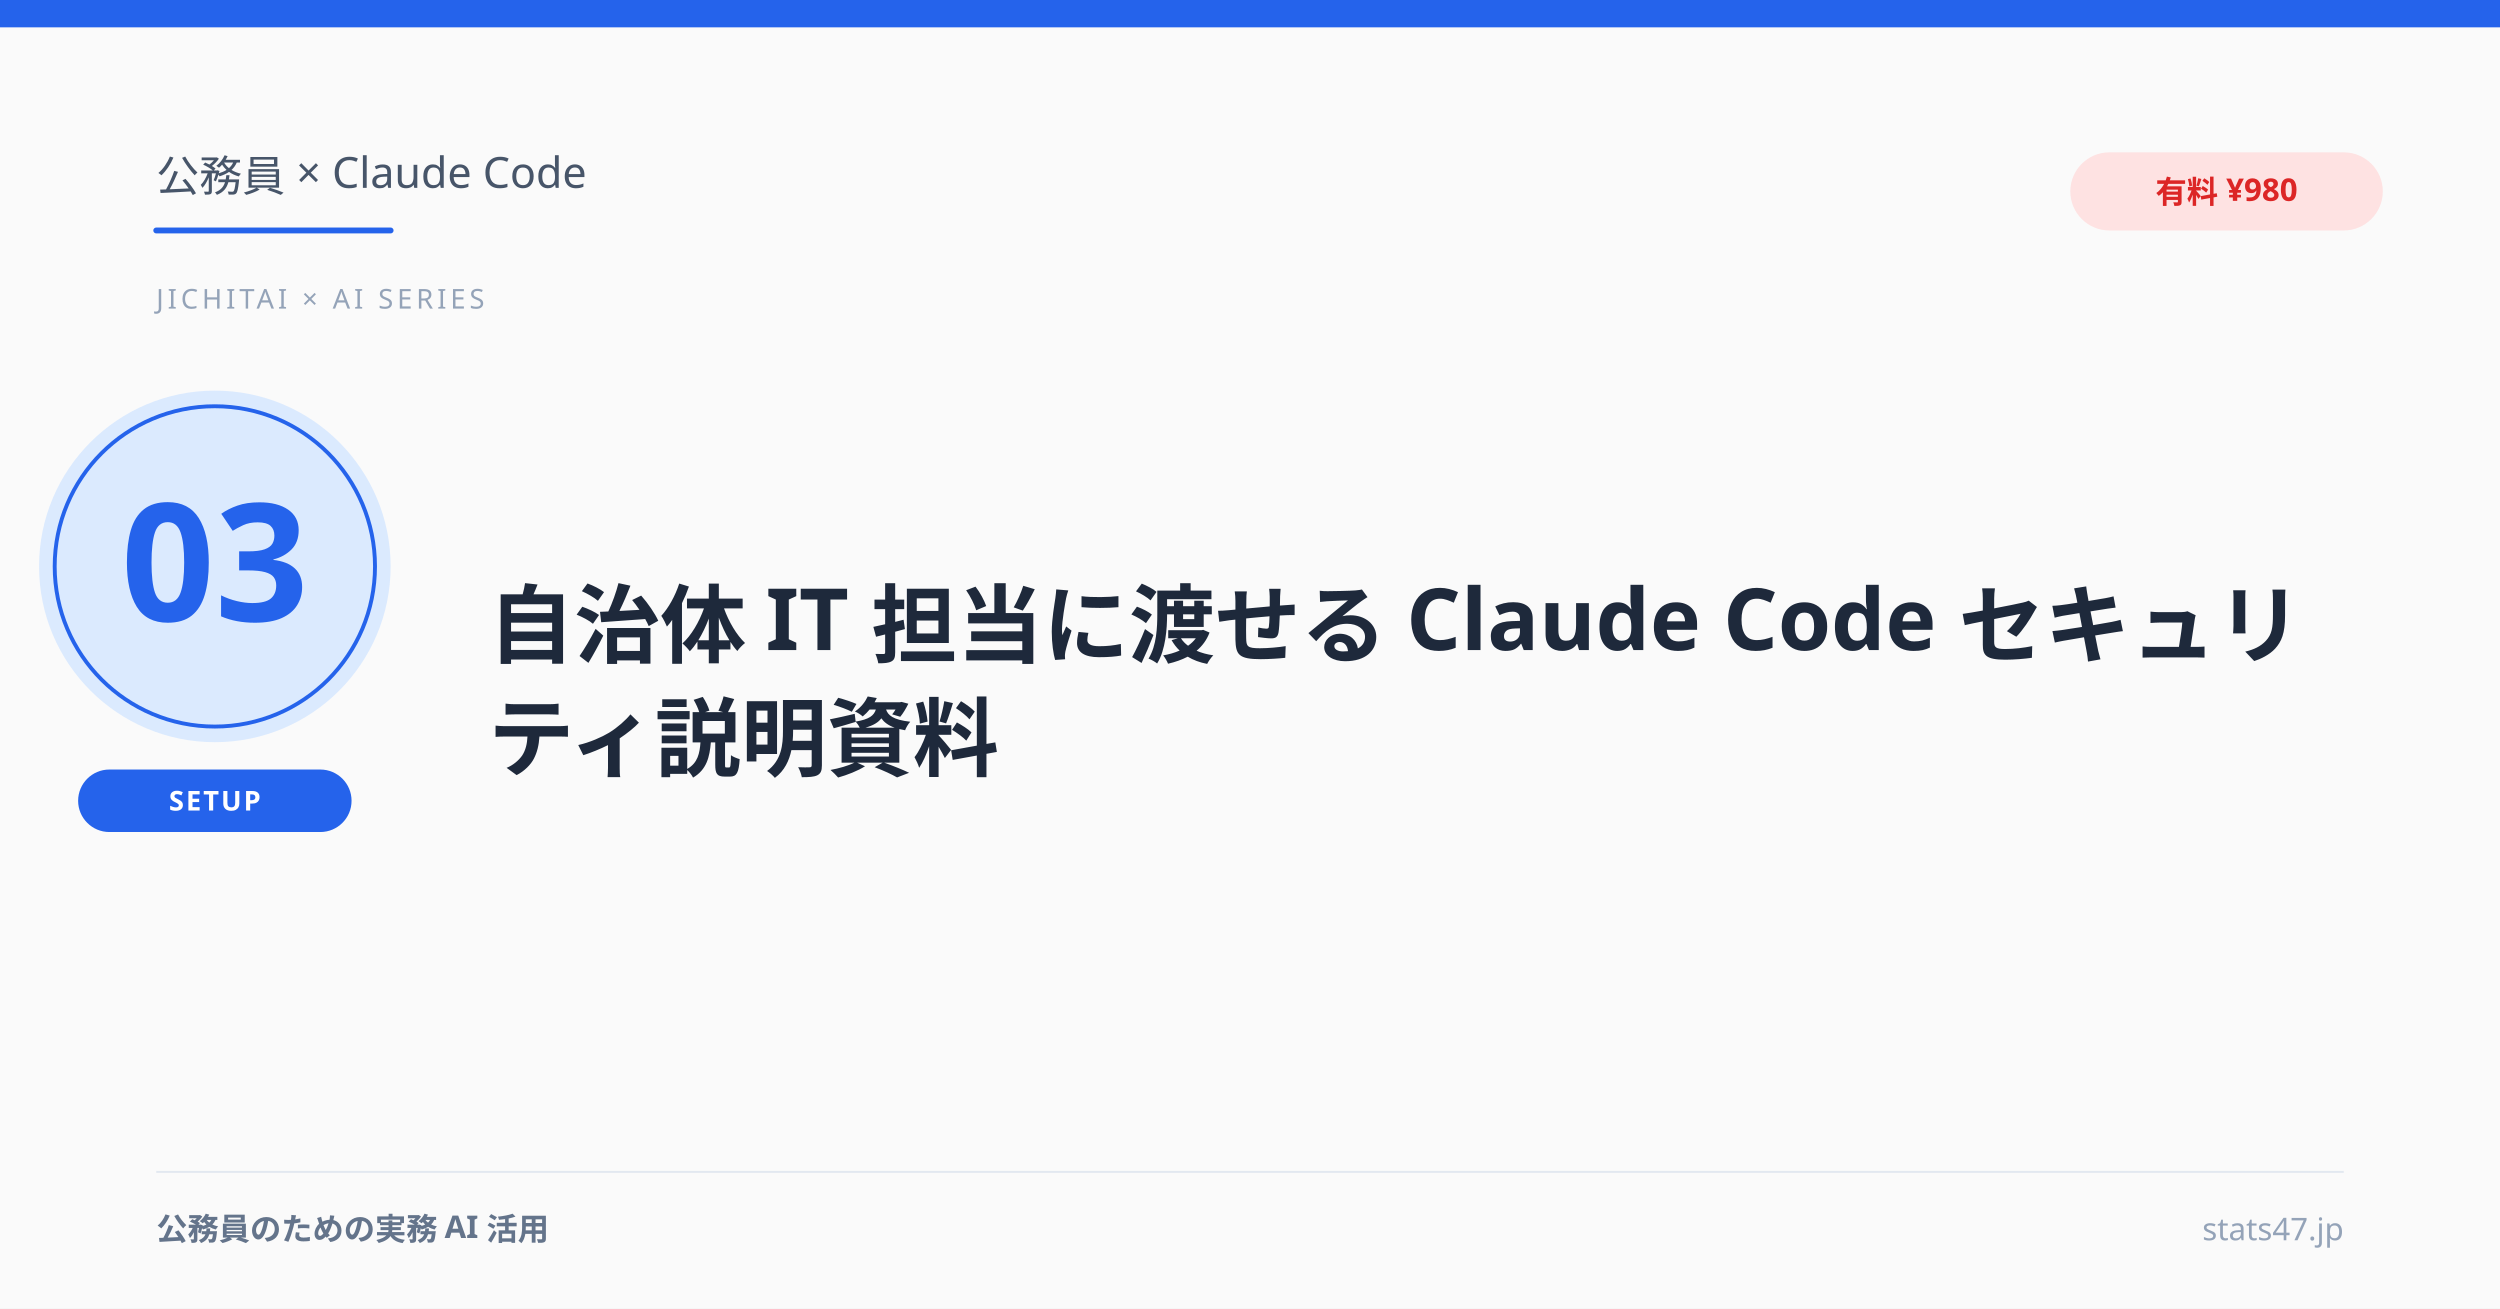
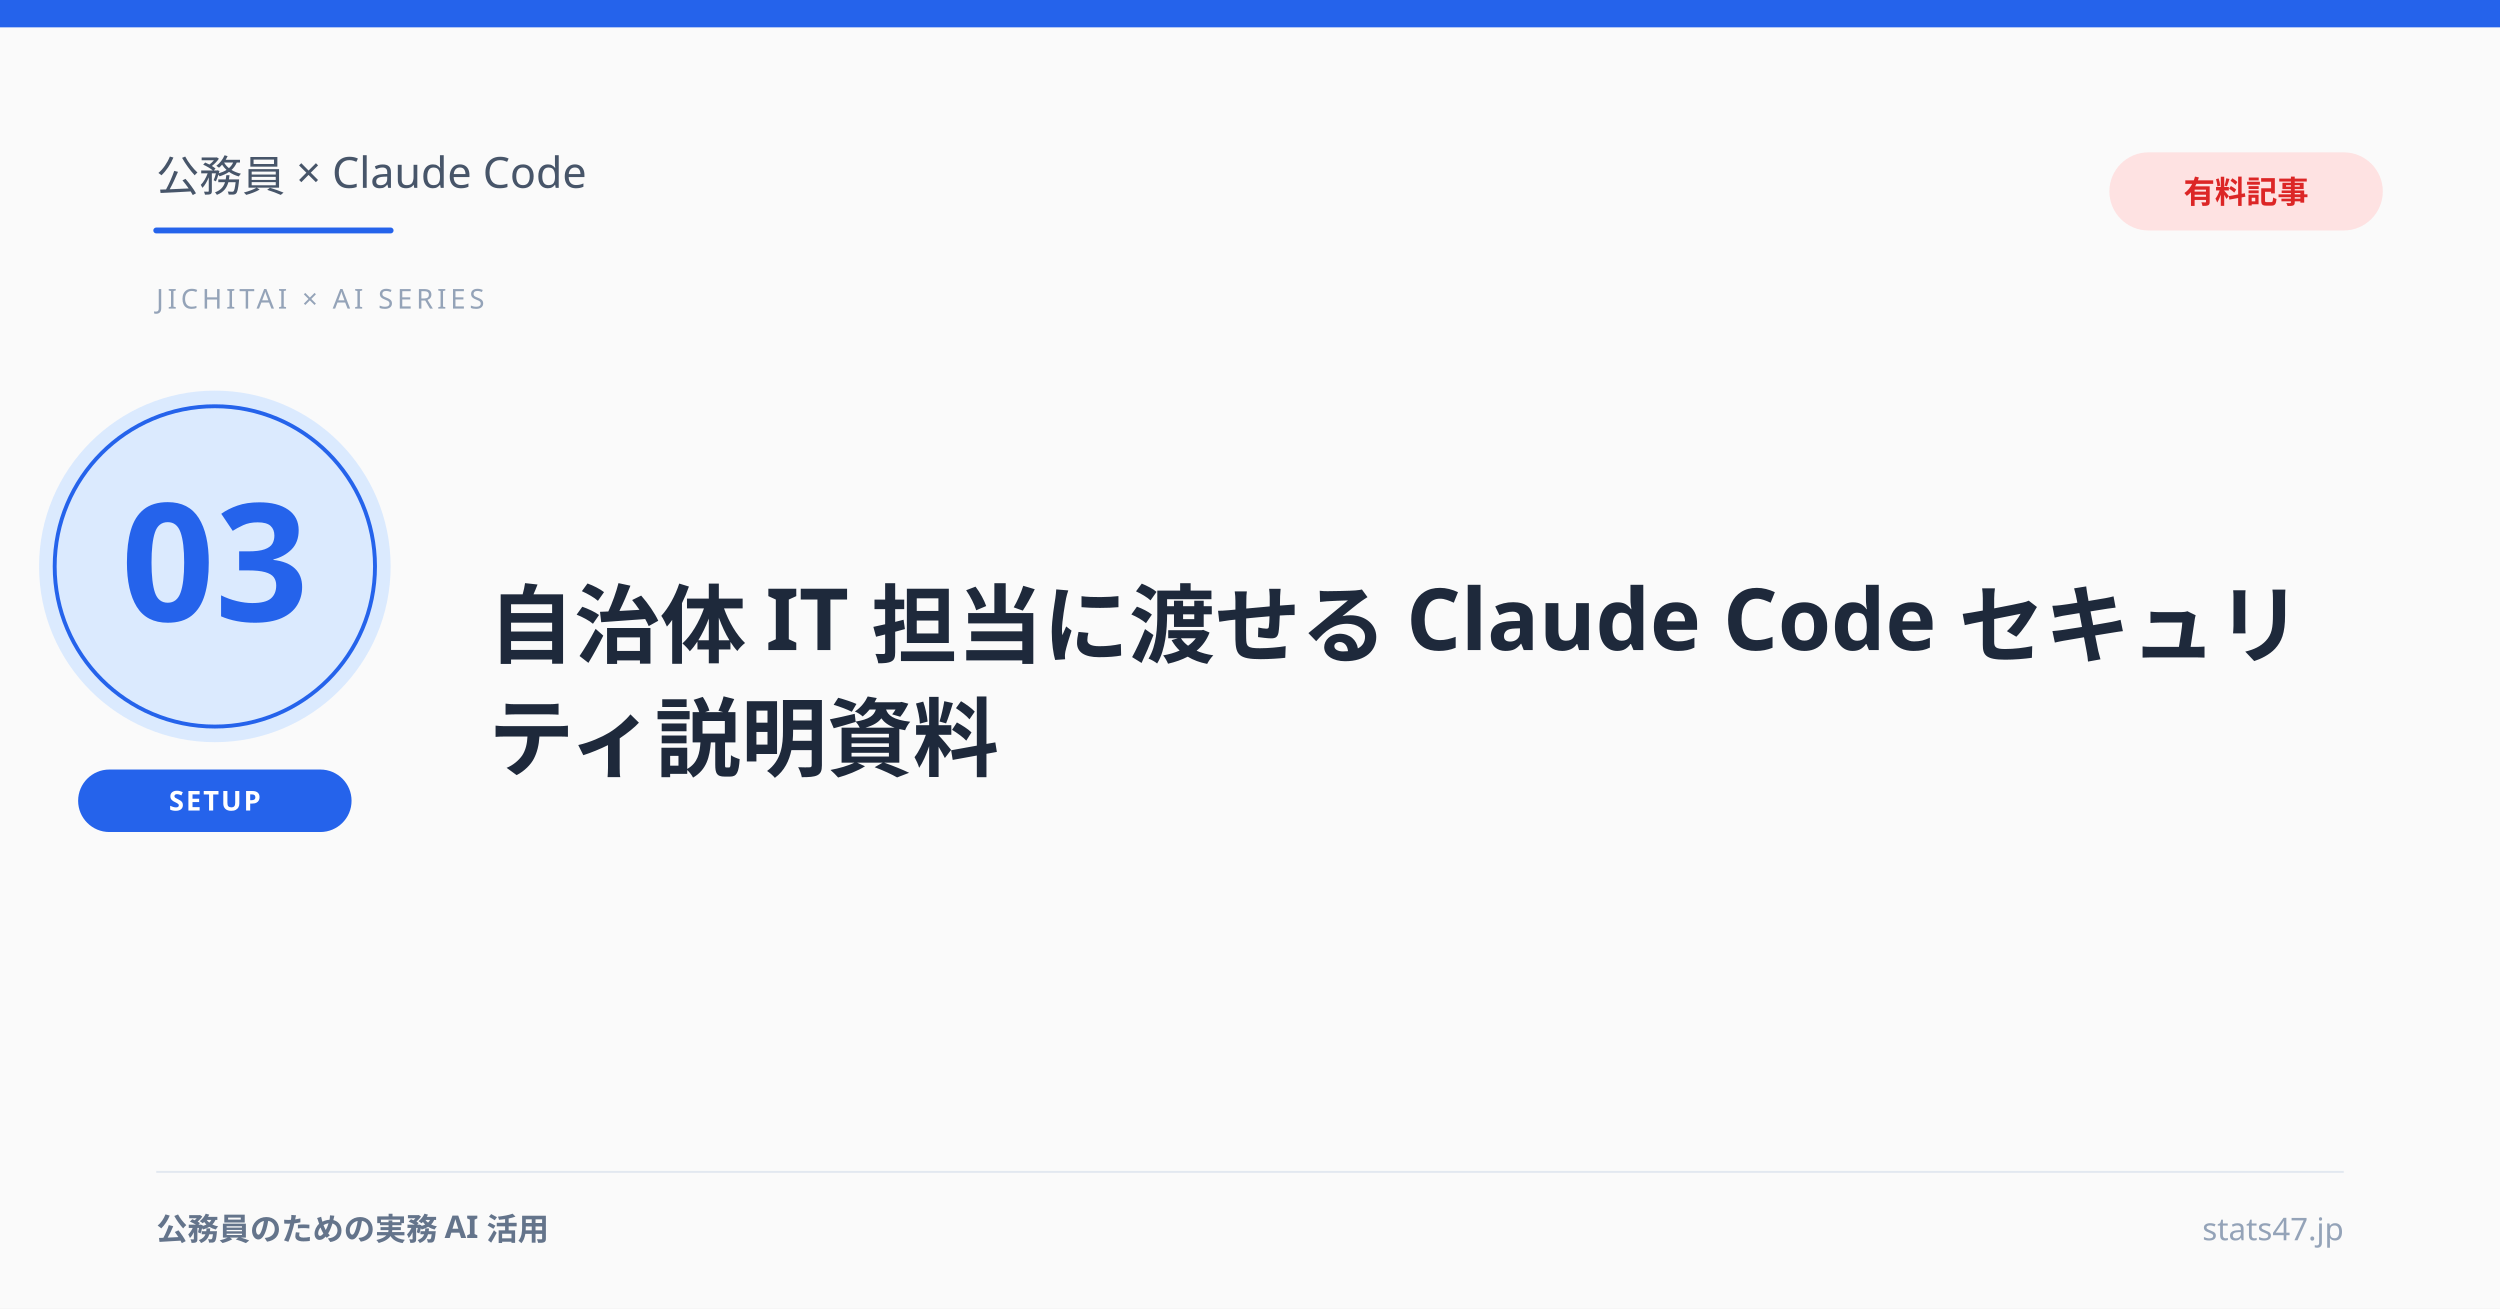
<svg xmlns="http://www.w3.org/2000/svg" viewBox="0 0 1280 670" width="1280" height="670">
  <style>
  text { font-family: 'Hiragino Kaku Gothic ProN', 'Yu Gothic', 'Noto Sans JP', sans-serif; }
</style>
  <rect width="1280" height="670" fill="#fafafa" />
  <rect x="0" y="0" width="1280" height="14" fill="#2563eb" />
  <text x="80" y="98" font-size="22" font-weight="500" fill="#475569">公務員 × Claude Code</text>
  <line x1="80" y1="118" x2="200" y2="118" stroke="#2563eb" stroke-width="3" stroke-linecap="round" />
  <text x="80" y="158" font-size="14" font-weight="500" fill="#94a3b8" letter-spacing="2">JICHITAI × AI SERIES</text>
  <circle cx="110" cy="290" r="90" fill="#dbeafe" />
  <circle cx="110" cy="290" r="82" fill="none" stroke="#2563eb" stroke-width="2" />
  <text x="110" y="318" text-anchor="middle" font-size="84" font-weight="900" fill="#2563eb">03</text>
  <rect x="40" y="394" width="140" height="32" rx="16" fill="#2563eb" />
  <text x="110" y="415" text-anchor="middle" font-size="14" font-weight="700" fill="#ffffff" letter-spacing="1">SETUP</text>
  <text x="250" y="336" font-size="44" font-weight="bold" fill="#1e293b">自治体 IT 担当に渡せる Claude Code セキュリ</text>
  <text x="250" y="394" font-size="44" font-weight="bold" fill="#1e293b">ティ説明資料</text>
-   <rect x="1060" y="78" width="160" height="40" rx="20" fill="#fee2e2" />
-   <text x="1140" y="104" text-anchor="middle" font-size="16" font-weight="700" fill="#dc2626">有料 ¥980</text>
+   <rect x="1080" y="78" width="140" height="40" rx="20" fill="#fee2e2" />
+   <text x="1150" y="104" text-anchor="middle" font-size="16" font-weight="700" fill="#dc2626">有料記事</text>
  <line x1="80" y1="600" x2="1200" y2="600" stroke="#e2e8f0" stroke-width="1" />
  <text x="80" y="635" font-size="16" font-weight="600" fill="#64748b">公務員のための実務 AI 活用</text>
  <text x="1200" y="635" text-anchor="end" font-size="16" font-weight="500" fill="#94a3b8">stats47.jp</text>
</svg>
